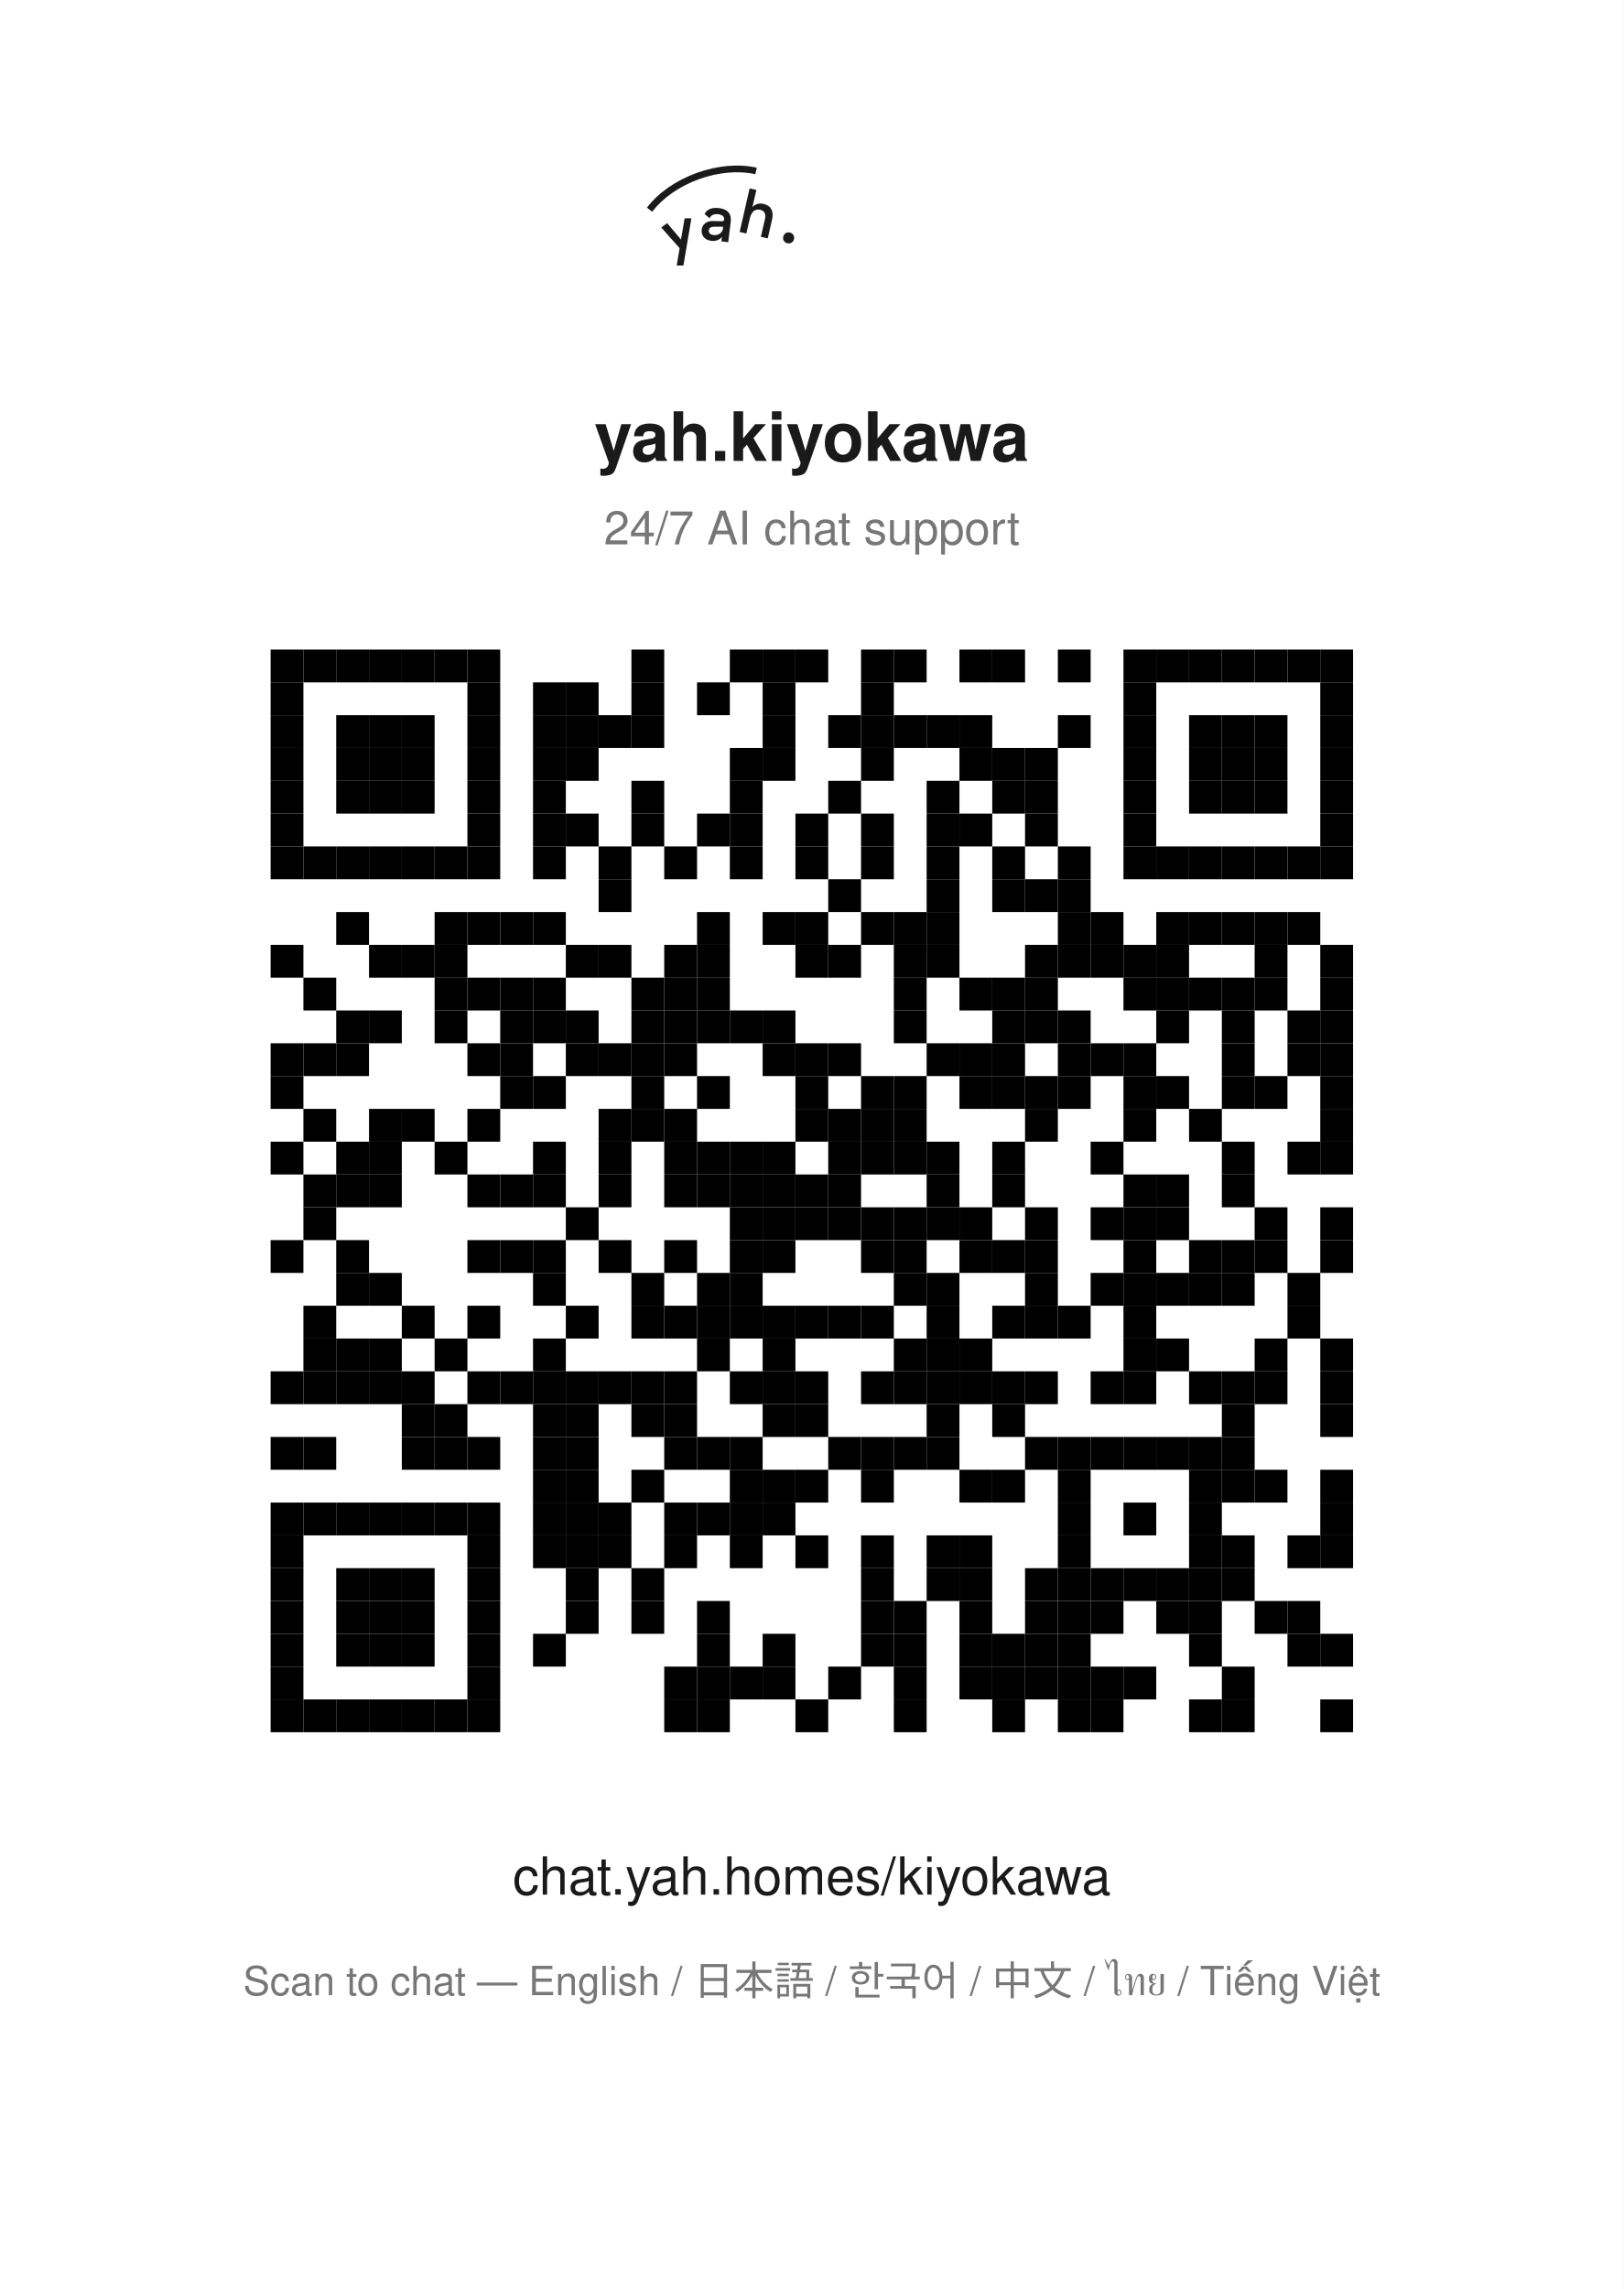
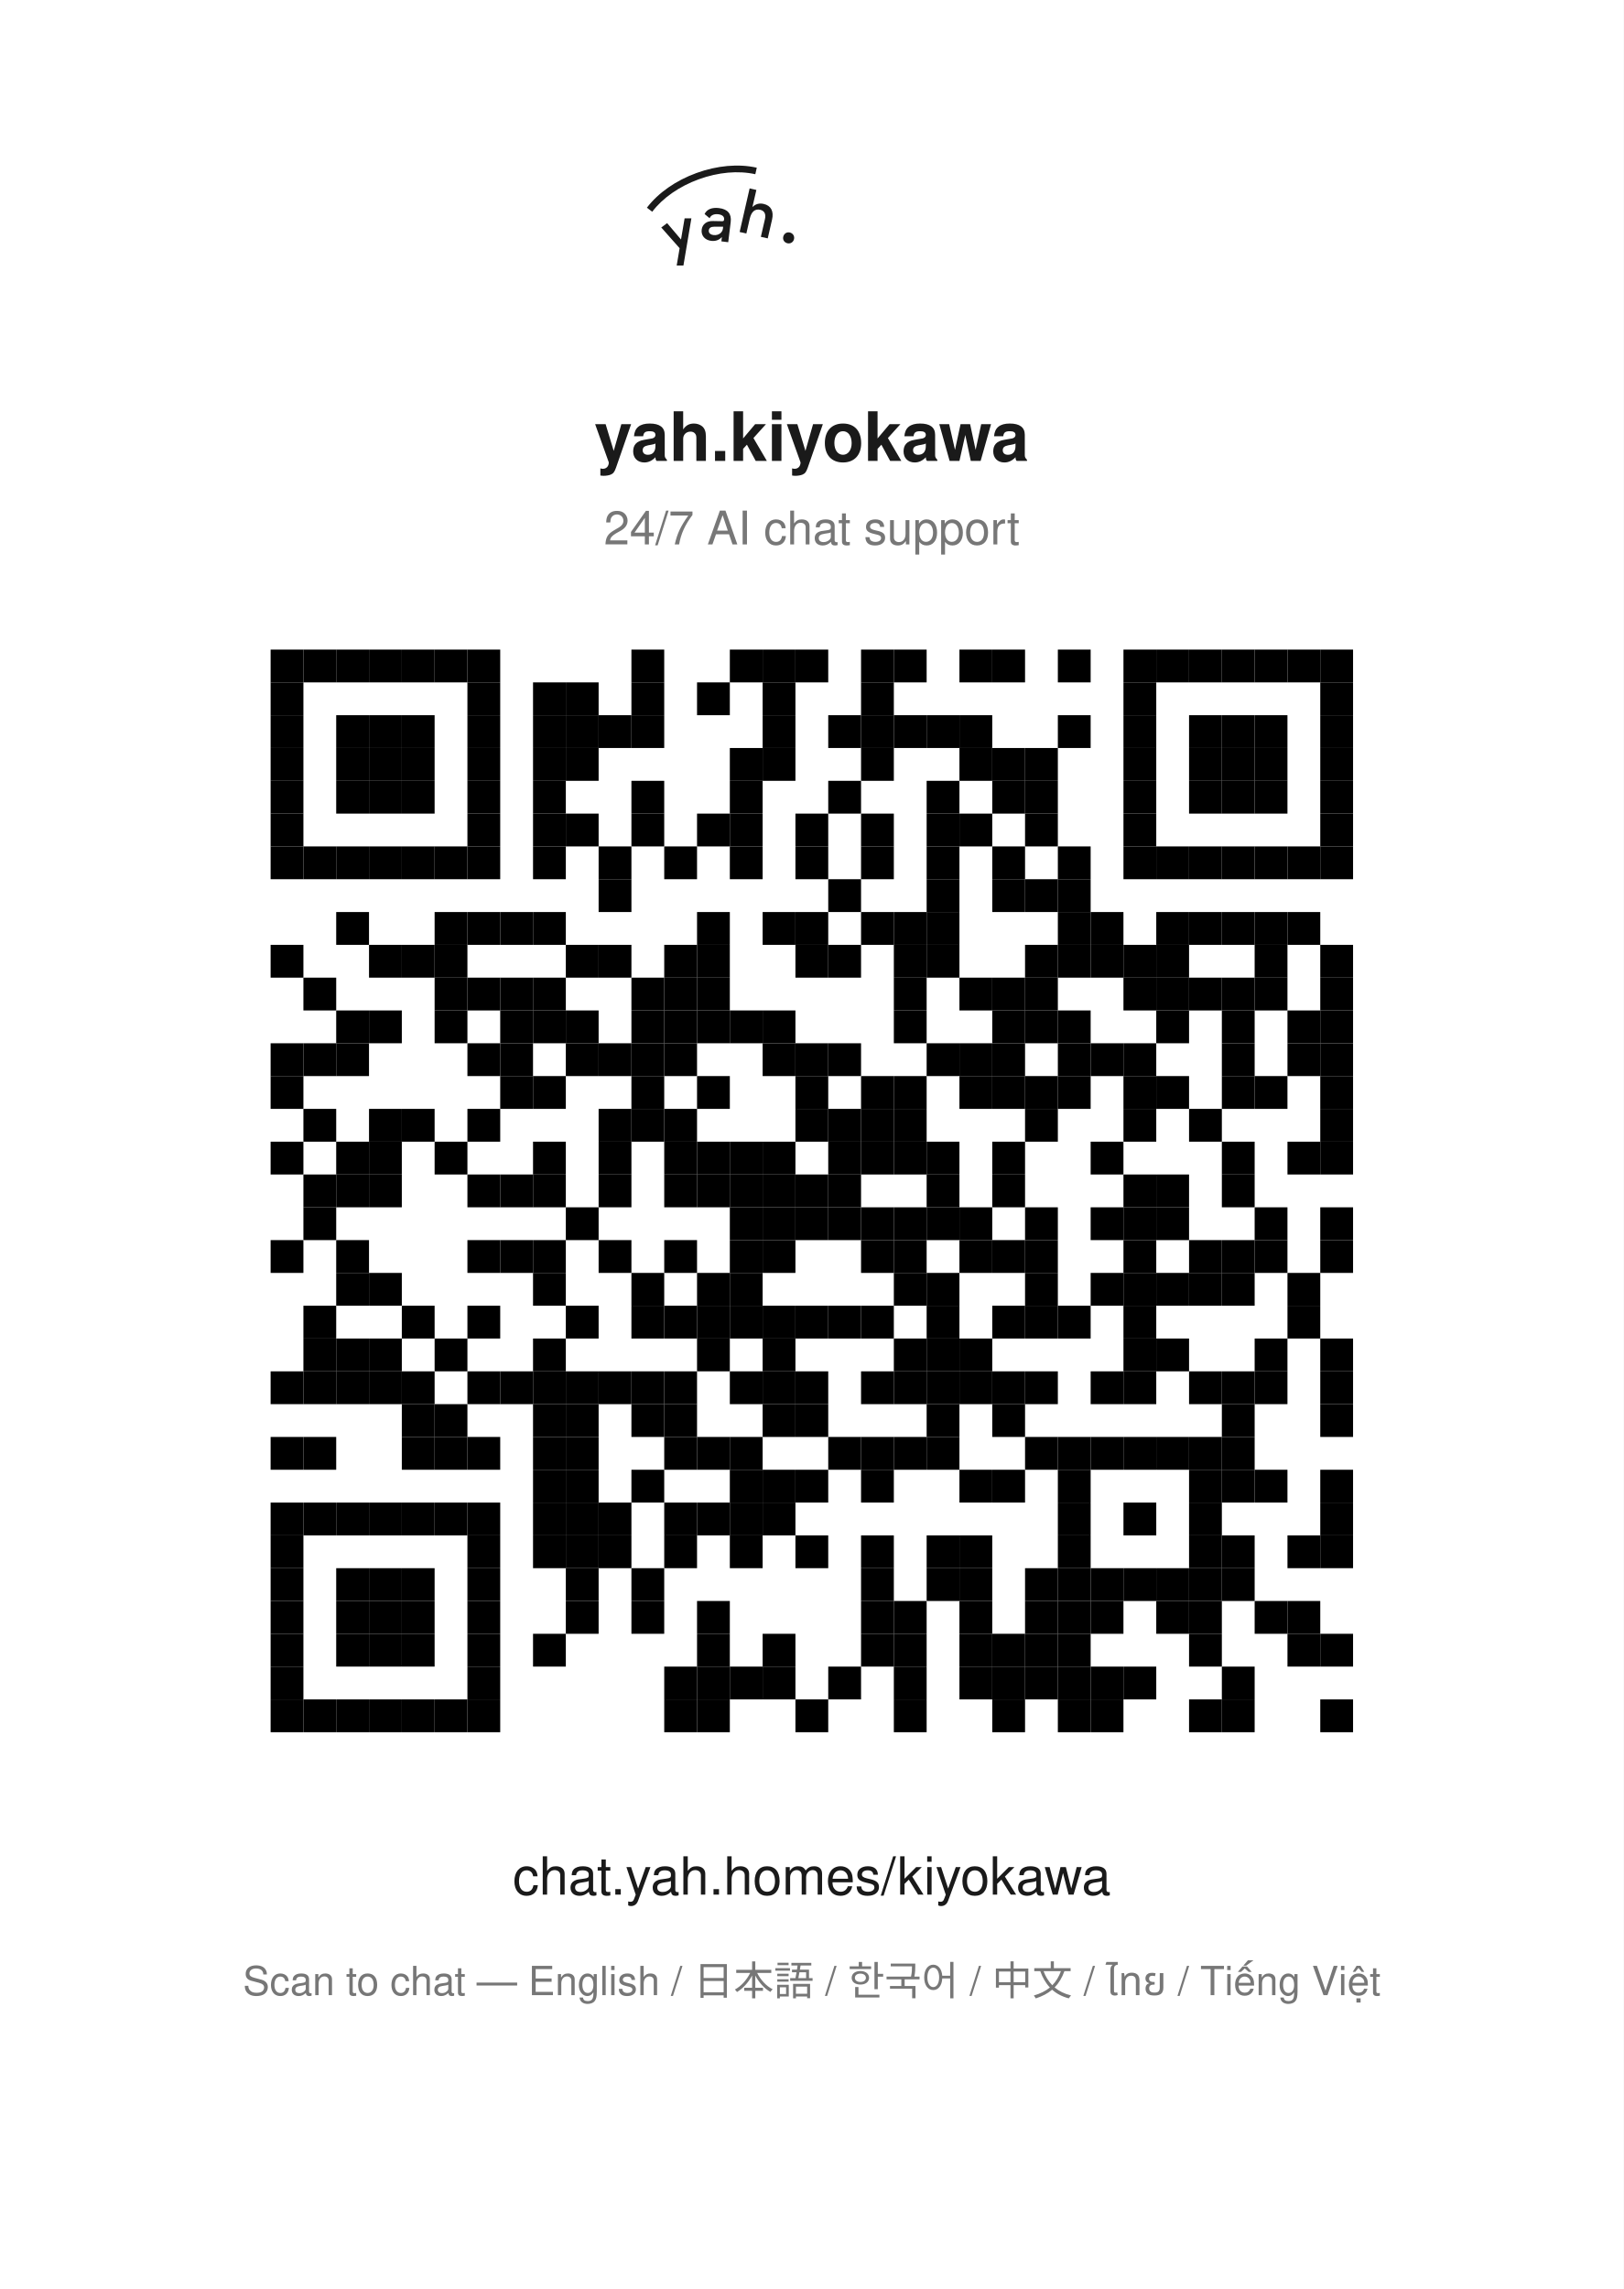
<svg xmlns="http://www.w3.org/2000/svg" viewBox="0 0 1050 1480">
  <rect width="1050" height="1480" fill="#FFFFFF" />
  <g transform="translate(385,60) scale(0.28)">
    <path fill="#1A1A1A" d="M458.73,338.34c-1.92,7.08-8.7,10.92-15.64,9-7.08-1.92-10.92-8.56-9-15.49,1.92-7.08,8.56-11.07,15.49-9.15,7.08,1.92,11.07,8.7,9.15,15.64Z" />
    <path fill="#1A1A1A" d="M388.75,256.62c-9.68-2.3-18.46-.21-26.01,7.3l9.18-39.58-11.09-2.56-4.53-1.03-23.05,100.65,15.49,3.57,7.77-33.95c3.83-16.53,11.98-23.62,24.34-20.82,9.53,2.16,13.49,9.69,10.95,21.01l-9.56,41.39,15.93,3.55,9.94-43.33c4.46-19.36-2.51-32.39-19.33-36.21Z" />
    <path fill="#1A1A1A" d="M285.52,266.22c20.46,2.49,29.43,13.3,27.05,32.4l-5.7,46.39-15.77-1.96,1.11-10.14c-5.88,6.94-14.5,10.23-24.66,8.98-14.85-1.79-23.65-12.47-21.97-25.97,1.65-12.6,11.61-20.26,26.27-19.78l20.61.38c3.15.15,4.36-.76,4.66-2.89l.23-1.52c.62-6.2-4.15-10.44-13.41-11.67-9.99-1.13-17.26,2.28-20.01,9.22l-11.64-9.69c5.18-10.86,16.71-15.76,33.23-13.76ZM273.84,309.28c-6.86-.08-11.07,2.9-11.81,8.21-.66,5.9,3.36,10.11,10.93,10.98,11.08,1.42,20.56-5.27,21.73-14.98l.45-4.23-21.3.02Z" />
    <path fill="#1A1A1A" d="M131.33,274.68l-12.28-9.35c26.11-34.28,66.79-62.74,114.54-80.12,47.76-17.38,97.21-21.74,139.25-12.25l-3.39,15.05c-39.19-8.84-85.56-4.69-130.58,11.7-45.01,16.38-83.21,43.01-107.54,74.97Z" />
    <polygon fill="#1A1A1A" points="206.16 289.84 197.84 338.78 165.77 300.96 152.24 311.03 194.63 358.87 187.86 398.87 203.42 398.87 221.81 289.84 206.16 289.84" />
  </g>
-   <text x="525" y="298" text-anchor="middle" font-family="Helvetica, Arial, sans-serif" font-weight="600" font-size="44" fill="#1A1A1A">yah.kiyokawa</text>
-   <text x="525" y="352" text-anchor="middle" font-family="Helvetica, Arial, sans-serif" font-size="30" fill="#777777">24/7 AI chat support</text>
+   <text x="525" y="298" text-anchor="middle" font-family="Helvetica, Arial, 'Hiragino Sans', 'Noto Sans JP', 'Noto Sans KR', 'Noto Sans SC', 'Noto Sans Thai', 'Apple SD Gothic Neo', sans-serif" font-weight="600" font-size="44" fill="#1A1A1A">yah.kiyokawa</text>
+   <text x="525" y="352" text-anchor="middle" font-family="Helvetica, Arial, 'Hiragino Sans', 'Noto Sans JP', 'Noto Sans KR', 'Noto Sans SC', 'Noto Sans Thai', 'Apple SD Gothic Neo', sans-serif" font-size="30" fill="#777777">24/7 AI chat support</text>
  <g fill="#000000">
    <rect x="175.00" y="420.00" width="21.21" height="21.21" />
    <rect x="196.21" y="420.00" width="21.21" height="21.21" />
    <rect x="217.42" y="420.00" width="21.21" height="21.21" />
    <rect x="238.64" y="420.00" width="21.21" height="21.21" />
    <rect x="259.85" y="420.00" width="21.21" height="21.21" />
    <rect x="281.06" y="420.00" width="21.21" height="21.21" />
    <rect x="302.27" y="420.00" width="21.21" height="21.21" />
    <rect x="408.33" y="420.00" width="21.21" height="21.21" />
    <rect x="471.97" y="420.00" width="21.21" height="21.21" />
    <rect x="493.18" y="420.00" width="21.21" height="21.21" />
    <rect x="514.39" y="420.00" width="21.21" height="21.21" />
    <rect x="556.82" y="420.00" width="21.21" height="21.21" />
    <rect x="578.03" y="420.00" width="21.21" height="21.21" />
    <rect x="620.45" y="420.00" width="21.21" height="21.21" />
    <rect x="641.67" y="420.00" width="21.21" height="21.21" />
    <rect x="684.09" y="420.00" width="21.21" height="21.21" />
    <rect x="726.52" y="420.00" width="21.21" height="21.21" />
    <rect x="747.73" y="420.00" width="21.21" height="21.21" />
    <rect x="768.94" y="420.00" width="21.21" height="21.21" />
    <rect x="790.15" y="420.00" width="21.21" height="21.21" />
    <rect x="811.36" y="420.00" width="21.21" height="21.21" />
    <rect x="832.58" y="420.00" width="21.21" height="21.21" />
    <rect x="853.79" y="420.00" width="21.21" height="21.21" />
    <rect x="175.00" y="441.21" width="21.21" height="21.21" />
    <rect x="302.27" y="441.21" width="21.21" height="21.21" />
    <rect x="344.70" y="441.21" width="21.21" height="21.21" />
    <rect x="365.91" y="441.21" width="21.21" height="21.21" />
    <rect x="408.33" y="441.21" width="21.21" height="21.21" />
    <rect x="450.76" y="441.21" width="21.21" height="21.21" />
    <rect x="493.18" y="441.21" width="21.21" height="21.21" />
    <rect x="556.82" y="441.21" width="21.21" height="21.21" />
    <rect x="726.52" y="441.21" width="21.21" height="21.21" />
    <rect x="853.79" y="441.21" width="21.21" height="21.21" />
    <rect x="175.00" y="462.42" width="21.21" height="21.21" />
    <rect x="217.42" y="462.42" width="21.21" height="21.21" />
    <rect x="238.64" y="462.42" width="21.21" height="21.21" />
    <rect x="259.85" y="462.42" width="21.21" height="21.21" />
    <rect x="302.27" y="462.42" width="21.21" height="21.21" />
    <rect x="344.70" y="462.42" width="21.21" height="21.21" />
    <rect x="365.91" y="462.42" width="21.21" height="21.21" />
    <rect x="387.12" y="462.42" width="21.21" height="21.21" />
    <rect x="408.33" y="462.42" width="21.21" height="21.21" />
    <rect x="493.18" y="462.42" width="21.21" height="21.21" />
    <rect x="535.61" y="462.42" width="21.21" height="21.21" />
    <rect x="556.82" y="462.42" width="21.21" height="21.21" />
    <rect x="578.03" y="462.42" width="21.21" height="21.21" />
    <rect x="599.24" y="462.42" width="21.21" height="21.21" />
    <rect x="620.45" y="462.42" width="21.21" height="21.21" />
    <rect x="684.09" y="462.42" width="21.21" height="21.21" />
    <rect x="726.52" y="462.42" width="21.21" height="21.21" />
    <rect x="768.94" y="462.42" width="21.21" height="21.21" />
    <rect x="790.15" y="462.42" width="21.21" height="21.21" />
    <rect x="811.36" y="462.42" width="21.21" height="21.21" />
    <rect x="853.79" y="462.42" width="21.21" height="21.21" />
    <rect x="175.00" y="483.64" width="21.21" height="21.21" />
    <rect x="217.42" y="483.64" width="21.21" height="21.21" />
    <rect x="238.64" y="483.64" width="21.21" height="21.21" />
    <rect x="259.85" y="483.64" width="21.21" height="21.21" />
    <rect x="302.27" y="483.64" width="21.21" height="21.21" />
    <rect x="344.70" y="483.64" width="21.21" height="21.21" />
    <rect x="365.91" y="483.64" width="21.21" height="21.21" />
    <rect x="471.97" y="483.64" width="21.21" height="21.21" />
    <rect x="493.18" y="483.64" width="21.21" height="21.21" />
    <rect x="556.82" y="483.64" width="21.21" height="21.21" />
    <rect x="620.45" y="483.64" width="21.21" height="21.21" />
    <rect x="641.67" y="483.64" width="21.21" height="21.21" />
    <rect x="662.88" y="483.64" width="21.21" height="21.21" />
    <rect x="726.52" y="483.64" width="21.21" height="21.21" />
    <rect x="768.94" y="483.64" width="21.21" height="21.21" />
    <rect x="790.15" y="483.64" width="21.21" height="21.21" />
    <rect x="811.36" y="483.64" width="21.21" height="21.21" />
    <rect x="853.79" y="483.64" width="21.21" height="21.21" />
    <rect x="175.00" y="504.85" width="21.21" height="21.21" />
    <rect x="217.42" y="504.85" width="21.21" height="21.21" />
    <rect x="238.64" y="504.85" width="21.21" height="21.21" />
    <rect x="259.85" y="504.85" width="21.21" height="21.21" />
    <rect x="302.27" y="504.85" width="21.21" height="21.21" />
    <rect x="344.70" y="504.85" width="21.21" height="21.21" />
    <rect x="408.33" y="504.85" width="21.21" height="21.21" />
    <rect x="471.97" y="504.85" width="21.21" height="21.21" />
    <rect x="535.61" y="504.85" width="21.21" height="21.21" />
    <rect x="599.24" y="504.85" width="21.21" height="21.21" />
    <rect x="641.67" y="504.85" width="21.21" height="21.21" />
    <rect x="662.88" y="504.85" width="21.21" height="21.21" />
    <rect x="726.52" y="504.85" width="21.21" height="21.21" />
    <rect x="768.94" y="504.85" width="21.21" height="21.21" />
    <rect x="790.15" y="504.85" width="21.21" height="21.21" />
    <rect x="811.36" y="504.85" width="21.21" height="21.21" />
    <rect x="853.79" y="504.85" width="21.21" height="21.21" />
    <rect x="175.00" y="526.06" width="21.21" height="21.21" />
    <rect x="302.27" y="526.06" width="21.21" height="21.21" />
    <rect x="344.70" y="526.06" width="21.21" height="21.21" />
    <rect x="365.91" y="526.06" width="21.21" height="21.21" />
    <rect x="408.33" y="526.06" width="21.21" height="21.21" />
    <rect x="450.76" y="526.06" width="21.21" height="21.21" />
    <rect x="471.97" y="526.06" width="21.21" height="21.21" />
    <rect x="514.39" y="526.06" width="21.21" height="21.21" />
    <rect x="556.82" y="526.06" width="21.21" height="21.21" />
    <rect x="599.24" y="526.06" width="21.21" height="21.21" />
    <rect x="620.45" y="526.06" width="21.21" height="21.21" />
    <rect x="662.88" y="526.06" width="21.21" height="21.21" />
    <rect x="726.52" y="526.06" width="21.21" height="21.21" />
    <rect x="853.79" y="526.06" width="21.21" height="21.21" />
    <rect x="175.00" y="547.27" width="21.21" height="21.21" />
    <rect x="196.21" y="547.27" width="21.21" height="21.21" />
    <rect x="217.42" y="547.27" width="21.21" height="21.21" />
    <rect x="238.64" y="547.27" width="21.21" height="21.21" />
    <rect x="259.85" y="547.27" width="21.21" height="21.21" />
    <rect x="281.06" y="547.27" width="21.21" height="21.21" />
    <rect x="302.27" y="547.27" width="21.21" height="21.21" />
    <rect x="344.70" y="547.27" width="21.21" height="21.21" />
    <rect x="387.12" y="547.27" width="21.21" height="21.21" />
    <rect x="429.55" y="547.27" width="21.21" height="21.21" />
    <rect x="471.97" y="547.27" width="21.21" height="21.21" />
    <rect x="514.39" y="547.27" width="21.21" height="21.21" />
    <rect x="556.82" y="547.27" width="21.21" height="21.21" />
    <rect x="599.24" y="547.27" width="21.21" height="21.21" />
    <rect x="641.67" y="547.27" width="21.21" height="21.21" />
    <rect x="684.09" y="547.27" width="21.21" height="21.21" />
    <rect x="726.52" y="547.27" width="21.21" height="21.21" />
    <rect x="747.73" y="547.27" width="21.21" height="21.21" />
    <rect x="768.94" y="547.27" width="21.21" height="21.21" />
    <rect x="790.15" y="547.27" width="21.21" height="21.21" />
    <rect x="811.36" y="547.27" width="21.21" height="21.21" />
    <rect x="832.58" y="547.27" width="21.21" height="21.21" />
    <rect x="853.79" y="547.27" width="21.21" height="21.21" />
    <rect x="387.12" y="568.48" width="21.21" height="21.21" />
    <rect x="535.61" y="568.48" width="21.21" height="21.21" />
    <rect x="599.24" y="568.48" width="21.21" height="21.21" />
    <rect x="641.67" y="568.48" width="21.21" height="21.21" />
    <rect x="662.88" y="568.48" width="21.21" height="21.21" />
    <rect x="684.09" y="568.48" width="21.21" height="21.21" />
    <rect x="217.42" y="589.70" width="21.21" height="21.21" />
    <rect x="281.06" y="589.70" width="21.21" height="21.21" />
    <rect x="302.27" y="589.70" width="21.21" height="21.21" />
    <rect x="323.48" y="589.70" width="21.21" height="21.21" />
    <rect x="344.70" y="589.70" width="21.21" height="21.21" />
    <rect x="450.76" y="589.70" width="21.21" height="21.21" />
    <rect x="493.18" y="589.70" width="21.21" height="21.21" />
    <rect x="514.39" y="589.70" width="21.21" height="21.21" />
    <rect x="556.82" y="589.70" width="21.21" height="21.21" />
    <rect x="578.03" y="589.70" width="21.21" height="21.21" />
    <rect x="599.24" y="589.70" width="21.21" height="21.21" />
    <rect x="684.09" y="589.70" width="21.21" height="21.21" />
    <rect x="705.30" y="589.70" width="21.21" height="21.21" />
    <rect x="747.73" y="589.70" width="21.21" height="21.21" />
    <rect x="768.94" y="589.70" width="21.21" height="21.21" />
    <rect x="790.15" y="589.70" width="21.21" height="21.21" />
    <rect x="811.36" y="589.70" width="21.21" height="21.21" />
    <rect x="832.58" y="589.70" width="21.21" height="21.21" />
    <rect x="175.00" y="610.91" width="21.21" height="21.21" />
    <rect x="238.64" y="610.91" width="21.21" height="21.21" />
    <rect x="259.85" y="610.91" width="21.21" height="21.21" />
    <rect x="281.06" y="610.91" width="21.21" height="21.21" />
    <rect x="365.91" y="610.91" width="21.21" height="21.21" />
    <rect x="387.12" y="610.91" width="21.21" height="21.21" />
    <rect x="429.55" y="610.91" width="21.21" height="21.21" />
    <rect x="450.76" y="610.91" width="21.21" height="21.21" />
    <rect x="514.39" y="610.91" width="21.21" height="21.21" />
    <rect x="535.61" y="610.91" width="21.21" height="21.21" />
    <rect x="578.03" y="610.91" width="21.21" height="21.21" />
    <rect x="599.24" y="610.91" width="21.21" height="21.21" />
    <rect x="662.88" y="610.91" width="21.21" height="21.21" />
    <rect x="684.09" y="610.91" width="21.21" height="21.21" />
    <rect x="705.30" y="610.91" width="21.21" height="21.21" />
    <rect x="726.52" y="610.91" width="21.21" height="21.21" />
    <rect x="747.73" y="610.91" width="21.21" height="21.21" />
    <rect x="811.36" y="610.91" width="21.21" height="21.21" />
    <rect x="853.79" y="610.91" width="21.21" height="21.21" />
    <rect x="196.21" y="632.12" width="21.21" height="21.21" />
    <rect x="281.06" y="632.12" width="21.21" height="21.21" />
    <rect x="302.27" y="632.12" width="21.21" height="21.21" />
    <rect x="323.48" y="632.12" width="21.21" height="21.21" />
    <rect x="344.70" y="632.12" width="21.21" height="21.21" />
    <rect x="408.33" y="632.12" width="21.21" height="21.21" />
    <rect x="429.55" y="632.12" width="21.21" height="21.21" />
    <rect x="450.76" y="632.12" width="21.21" height="21.21" />
    <rect x="578.03" y="632.12" width="21.21" height="21.21" />
    <rect x="620.45" y="632.12" width="21.21" height="21.21" />
    <rect x="641.67" y="632.12" width="21.21" height="21.21" />
    <rect x="662.88" y="632.12" width="21.21" height="21.21" />
    <rect x="726.52" y="632.12" width="21.21" height="21.21" />
    <rect x="747.73" y="632.12" width="21.21" height="21.21" />
    <rect x="768.94" y="632.12" width="21.21" height="21.21" />
    <rect x="790.15" y="632.12" width="21.21" height="21.21" />
    <rect x="811.36" y="632.12" width="21.21" height="21.21" />
    <rect x="853.79" y="632.12" width="21.21" height="21.21" />
    <rect x="217.42" y="653.33" width="21.21" height="21.21" />
    <rect x="238.64" y="653.33" width="21.21" height="21.21" />
    <rect x="281.06" y="653.33" width="21.21" height="21.21" />
    <rect x="323.48" y="653.33" width="21.21" height="21.21" />
    <rect x="344.70" y="653.33" width="21.21" height="21.21" />
    <rect x="365.91" y="653.33" width="21.21" height="21.21" />
    <rect x="408.33" y="653.33" width="21.21" height="21.21" />
    <rect x="429.55" y="653.33" width="21.21" height="21.21" />
    <rect x="450.76" y="653.33" width="21.21" height="21.21" />
    <rect x="471.97" y="653.33" width="21.21" height="21.21" />
    <rect x="493.18" y="653.33" width="21.21" height="21.21" />
    <rect x="578.03" y="653.33" width="21.21" height="21.21" />
    <rect x="641.67" y="653.33" width="21.21" height="21.21" />
    <rect x="662.88" y="653.33" width="21.21" height="21.21" />
    <rect x="684.09" y="653.33" width="21.21" height="21.21" />
    <rect x="747.73" y="653.33" width="21.21" height="21.21" />
    <rect x="790.15" y="653.33" width="21.21" height="21.21" />
    <rect x="832.58" y="653.33" width="21.21" height="21.21" />
    <rect x="853.79" y="653.33" width="21.21" height="21.21" />
    <rect x="175.00" y="674.55" width="21.21" height="21.21" />
    <rect x="196.21" y="674.55" width="21.21" height="21.21" />
    <rect x="217.42" y="674.55" width="21.21" height="21.21" />
    <rect x="302.27" y="674.55" width="21.21" height="21.21" />
    <rect x="323.48" y="674.55" width="21.21" height="21.21" />
    <rect x="365.91" y="674.55" width="21.21" height="21.21" />
    <rect x="387.12" y="674.55" width="21.21" height="21.21" />
    <rect x="408.33" y="674.55" width="21.21" height="21.21" />
    <rect x="429.55" y="674.55" width="21.21" height="21.21" />
    <rect x="493.18" y="674.55" width="21.21" height="21.21" />
    <rect x="514.39" y="674.55" width="21.21" height="21.21" />
    <rect x="535.61" y="674.55" width="21.21" height="21.21" />
    <rect x="599.24" y="674.55" width="21.21" height="21.21" />
    <rect x="620.45" y="674.55" width="21.21" height="21.21" />
    <rect x="641.67" y="674.55" width="21.21" height="21.21" />
    <rect x="684.09" y="674.55" width="21.21" height="21.21" />
    <rect x="705.30" y="674.55" width="21.21" height="21.21" />
    <rect x="726.52" y="674.55" width="21.21" height="21.21" />
    <rect x="790.15" y="674.55" width="21.21" height="21.21" />
    <rect x="832.58" y="674.55" width="21.21" height="21.21" />
    <rect x="853.79" y="674.55" width="21.21" height="21.21" />
    <rect x="175.00" y="695.76" width="21.21" height="21.21" />
    <rect x="323.48" y="695.76" width="21.21" height="21.21" />
    <rect x="344.70" y="695.76" width="21.21" height="21.21" />
    <rect x="408.33" y="695.76" width="21.21" height="21.21" />
    <rect x="450.76" y="695.76" width="21.21" height="21.21" />
    <rect x="514.39" y="695.76" width="21.21" height="21.21" />
    <rect x="556.82" y="695.76" width="21.21" height="21.21" />
    <rect x="578.03" y="695.76" width="21.21" height="21.21" />
    <rect x="620.45" y="695.76" width="21.21" height="21.21" />
    <rect x="641.67" y="695.76" width="21.21" height="21.21" />
    <rect x="662.88" y="695.76" width="21.21" height="21.21" />
    <rect x="684.09" y="695.76" width="21.21" height="21.21" />
    <rect x="726.52" y="695.76" width="21.21" height="21.21" />
    <rect x="747.73" y="695.76" width="21.21" height="21.21" />
    <rect x="790.15" y="695.76" width="21.21" height="21.21" />
    <rect x="811.36" y="695.76" width="21.21" height="21.21" />
    <rect x="853.79" y="695.76" width="21.21" height="21.21" />
    <rect x="196.21" y="716.97" width="21.21" height="21.21" />
    <rect x="238.64" y="716.97" width="21.21" height="21.21" />
    <rect x="259.85" y="716.97" width="21.21" height="21.21" />
    <rect x="302.27" y="716.97" width="21.21" height="21.21" />
    <rect x="387.12" y="716.97" width="21.21" height="21.21" />
    <rect x="408.33" y="716.97" width="21.21" height="21.21" />
    <rect x="429.55" y="716.97" width="21.21" height="21.21" />
    <rect x="514.39" y="716.97" width="21.21" height="21.21" />
    <rect x="535.61" y="716.97" width="21.21" height="21.21" />
    <rect x="556.82" y="716.97" width="21.21" height="21.21" />
    <rect x="578.03" y="716.97" width="21.21" height="21.21" />
    <rect x="662.88" y="716.97" width="21.21" height="21.21" />
    <rect x="726.52" y="716.97" width="21.21" height="21.21" />
    <rect x="768.94" y="716.97" width="21.21" height="21.21" />
    <rect x="853.79" y="716.97" width="21.21" height="21.21" />
    <rect x="175.00" y="738.18" width="21.21" height="21.21" />
    <rect x="217.42" y="738.18" width="21.21" height="21.21" />
    <rect x="238.64" y="738.18" width="21.21" height="21.21" />
    <rect x="281.06" y="738.18" width="21.21" height="21.21" />
    <rect x="344.70" y="738.18" width="21.21" height="21.21" />
    <rect x="387.12" y="738.18" width="21.21" height="21.21" />
    <rect x="429.55" y="738.18" width="21.21" height="21.21" />
    <rect x="450.76" y="738.18" width="21.21" height="21.21" />
    <rect x="471.97" y="738.18" width="21.21" height="21.21" />
    <rect x="493.18" y="738.18" width="21.21" height="21.21" />
    <rect x="535.61" y="738.18" width="21.21" height="21.21" />
    <rect x="556.82" y="738.18" width="21.21" height="21.21" />
    <rect x="578.03" y="738.18" width="21.21" height="21.21" />
    <rect x="599.24" y="738.18" width="21.21" height="21.21" />
    <rect x="641.67" y="738.18" width="21.21" height="21.21" />
    <rect x="705.30" y="738.18" width="21.21" height="21.21" />
    <rect x="790.15" y="738.18" width="21.21" height="21.21" />
    <rect x="832.58" y="738.18" width="21.21" height="21.21" />
    <rect x="853.79" y="738.18" width="21.21" height="21.21" />
    <rect x="196.21" y="759.39" width="21.21" height="21.21" />
    <rect x="217.42" y="759.39" width="21.21" height="21.21" />
    <rect x="238.64" y="759.39" width="21.21" height="21.21" />
    <rect x="302.27" y="759.39" width="21.21" height="21.21" />
    <rect x="323.48" y="759.39" width="21.21" height="21.21" />
    <rect x="344.70" y="759.39" width="21.21" height="21.21" />
    <rect x="387.12" y="759.39" width="21.21" height="21.21" />
    <rect x="429.55" y="759.39" width="21.21" height="21.21" />
    <rect x="450.76" y="759.39" width="21.21" height="21.21" />
    <rect x="471.97" y="759.39" width="21.21" height="21.21" />
    <rect x="493.18" y="759.39" width="21.21" height="21.21" />
    <rect x="514.39" y="759.39" width="21.21" height="21.21" />
    <rect x="535.61" y="759.39" width="21.21" height="21.21" />
    <rect x="599.24" y="759.39" width="21.21" height="21.21" />
    <rect x="641.67" y="759.39" width="21.21" height="21.21" />
    <rect x="726.52" y="759.39" width="21.21" height="21.21" />
    <rect x="747.73" y="759.39" width="21.21" height="21.21" />
    <rect x="790.15" y="759.39" width="21.21" height="21.21" />
    <rect x="196.21" y="780.61" width="21.21" height="21.21" />
    <rect x="365.91" y="780.61" width="21.21" height="21.21" />
    <rect x="471.97" y="780.61" width="21.21" height="21.21" />
    <rect x="493.18" y="780.61" width="21.21" height="21.21" />
    <rect x="514.39" y="780.61" width="21.21" height="21.21" />
    <rect x="535.61" y="780.61" width="21.21" height="21.21" />
    <rect x="556.82" y="780.61" width="21.21" height="21.21" />
    <rect x="578.03" y="780.61" width="21.21" height="21.21" />
    <rect x="599.24" y="780.61" width="21.21" height="21.21" />
    <rect x="620.45" y="780.61" width="21.21" height="21.21" />
    <rect x="662.88" y="780.61" width="21.21" height="21.21" />
    <rect x="705.30" y="780.61" width="21.21" height="21.21" />
    <rect x="726.52" y="780.61" width="21.21" height="21.21" />
    <rect x="747.73" y="780.61" width="21.21" height="21.21" />
    <rect x="811.36" y="780.61" width="21.21" height="21.21" />
    <rect x="853.79" y="780.61" width="21.21" height="21.21" />
    <rect x="175.00" y="801.82" width="21.21" height="21.21" />
    <rect x="217.42" y="801.82" width="21.21" height="21.21" />
    <rect x="302.27" y="801.82" width="21.21" height="21.21" />
    <rect x="323.48" y="801.82" width="21.21" height="21.21" />
    <rect x="344.70" y="801.82" width="21.21" height="21.21" />
    <rect x="387.12" y="801.82" width="21.21" height="21.21" />
    <rect x="429.55" y="801.82" width="21.21" height="21.21" />
    <rect x="471.97" y="801.82" width="21.21" height="21.21" />
    <rect x="493.18" y="801.82" width="21.21" height="21.21" />
    <rect x="556.82" y="801.82" width="21.21" height="21.21" />
    <rect x="578.03" y="801.82" width="21.21" height="21.21" />
    <rect x="620.45" y="801.82" width="21.21" height="21.21" />
    <rect x="641.67" y="801.82" width="21.21" height="21.21" />
    <rect x="662.88" y="801.82" width="21.21" height="21.21" />
    <rect x="726.52" y="801.82" width="21.21" height="21.21" />
    <rect x="768.94" y="801.82" width="21.21" height="21.21" />
    <rect x="790.15" y="801.82" width="21.21" height="21.21" />
    <rect x="811.36" y="801.82" width="21.21" height="21.21" />
    <rect x="853.79" y="801.82" width="21.21" height="21.21" />
    <rect x="217.42" y="823.03" width="21.21" height="21.21" />
    <rect x="238.64" y="823.03" width="21.21" height="21.21" />
    <rect x="344.70" y="823.03" width="21.21" height="21.21" />
    <rect x="408.33" y="823.03" width="21.21" height="21.21" />
    <rect x="450.76" y="823.03" width="21.21" height="21.21" />
    <rect x="471.97" y="823.03" width="21.21" height="21.21" />
    <rect x="578.03" y="823.03" width="21.21" height="21.21" />
    <rect x="599.24" y="823.03" width="21.21" height="21.21" />
    <rect x="662.88" y="823.03" width="21.21" height="21.21" />
    <rect x="705.30" y="823.03" width="21.21" height="21.21" />
    <rect x="726.52" y="823.03" width="21.21" height="21.21" />
    <rect x="747.73" y="823.03" width="21.21" height="21.21" />
    <rect x="768.94" y="823.03" width="21.21" height="21.21" />
    <rect x="790.15" y="823.03" width="21.21" height="21.21" />
    <rect x="832.58" y="823.03" width="21.21" height="21.21" />
    <rect x="196.21" y="844.24" width="21.21" height="21.21" />
    <rect x="259.85" y="844.24" width="21.21" height="21.21" />
    <rect x="302.27" y="844.24" width="21.21" height="21.21" />
    <rect x="365.91" y="844.24" width="21.21" height="21.21" />
    <rect x="408.33" y="844.24" width="21.21" height="21.21" />
    <rect x="429.55" y="844.24" width="21.21" height="21.21" />
    <rect x="450.76" y="844.24" width="21.21" height="21.21" />
    <rect x="471.97" y="844.24" width="21.21" height="21.21" />
    <rect x="493.18" y="844.24" width="21.21" height="21.21" />
    <rect x="514.39" y="844.24" width="21.21" height="21.21" />
    <rect x="535.61" y="844.24" width="21.21" height="21.21" />
    <rect x="556.82" y="844.24" width="21.21" height="21.21" />
    <rect x="599.24" y="844.24" width="21.21" height="21.21" />
    <rect x="641.67" y="844.24" width="21.21" height="21.21" />
    <rect x="662.88" y="844.24" width="21.21" height="21.21" />
    <rect x="684.09" y="844.24" width="21.21" height="21.21" />
    <rect x="726.52" y="844.24" width="21.21" height="21.21" />
    <rect x="832.58" y="844.24" width="21.21" height="21.21" />
    <rect x="196.21" y="865.45" width="21.21" height="21.21" />
    <rect x="217.42" y="865.45" width="21.21" height="21.21" />
    <rect x="238.64" y="865.45" width="21.21" height="21.21" />
    <rect x="281.06" y="865.45" width="21.21" height="21.21" />
    <rect x="344.70" y="865.45" width="21.21" height="21.21" />
    <rect x="450.76" y="865.45" width="21.21" height="21.21" />
    <rect x="493.18" y="865.45" width="21.21" height="21.21" />
    <rect x="578.03" y="865.45" width="21.21" height="21.21" />
    <rect x="599.24" y="865.45" width="21.21" height="21.21" />
    <rect x="620.45" y="865.45" width="21.21" height="21.21" />
    <rect x="726.52" y="865.45" width="21.21" height="21.21" />
    <rect x="747.73" y="865.45" width="21.21" height="21.21" />
    <rect x="811.36" y="865.45" width="21.21" height="21.21" />
    <rect x="853.79" y="865.45" width="21.21" height="21.21" />
    <rect x="175.00" y="886.67" width="21.21" height="21.21" />
    <rect x="196.21" y="886.67" width="21.21" height="21.21" />
    <rect x="217.42" y="886.67" width="21.21" height="21.21" />
    <rect x="238.64" y="886.67" width="21.21" height="21.21" />
    <rect x="259.85" y="886.67" width="21.21" height="21.21" />
    <rect x="302.27" y="886.67" width="21.21" height="21.21" />
    <rect x="323.48" y="886.67" width="21.21" height="21.21" />
    <rect x="344.70" y="886.67" width="21.21" height="21.21" />
    <rect x="365.91" y="886.67" width="21.21" height="21.21" />
    <rect x="387.12" y="886.67" width="21.21" height="21.21" />
    <rect x="408.33" y="886.67" width="21.21" height="21.21" />
    <rect x="429.55" y="886.67" width="21.21" height="21.21" />
    <rect x="471.97" y="886.67" width="21.21" height="21.21" />
    <rect x="493.18" y="886.67" width="21.21" height="21.21" />
    <rect x="514.39" y="886.67" width="21.21" height="21.21" />
    <rect x="556.82" y="886.67" width="21.21" height="21.21" />
    <rect x="578.03" y="886.67" width="21.21" height="21.21" />
    <rect x="599.24" y="886.67" width="21.21" height="21.21" />
    <rect x="620.45" y="886.67" width="21.21" height="21.21" />
    <rect x="641.67" y="886.67" width="21.21" height="21.21" />
    <rect x="662.88" y="886.67" width="21.21" height="21.21" />
    <rect x="705.30" y="886.67" width="21.21" height="21.21" />
    <rect x="726.52" y="886.67" width="21.21" height="21.21" />
    <rect x="768.94" y="886.67" width="21.21" height="21.21" />
    <rect x="790.15" y="886.67" width="21.21" height="21.21" />
    <rect x="811.36" y="886.67" width="21.21" height="21.21" />
    <rect x="853.79" y="886.67" width="21.21" height="21.21" />
    <rect x="259.85" y="907.88" width="21.21" height="21.21" />
    <rect x="281.06" y="907.88" width="21.21" height="21.21" />
    <rect x="344.70" y="907.88" width="21.21" height="21.21" />
    <rect x="365.91" y="907.88" width="21.21" height="21.21" />
    <rect x="408.33" y="907.88" width="21.21" height="21.21" />
    <rect x="429.55" y="907.88" width="21.21" height="21.21" />
    <rect x="493.18" y="907.88" width="21.21" height="21.21" />
    <rect x="514.39" y="907.88" width="21.21" height="21.21" />
    <rect x="599.24" y="907.88" width="21.21" height="21.21" />
    <rect x="641.67" y="907.88" width="21.21" height="21.21" />
    <rect x="790.15" y="907.88" width="21.21" height="21.21" />
    <rect x="853.79" y="907.88" width="21.21" height="21.21" />
    <rect x="175.00" y="929.09" width="21.21" height="21.21" />
    <rect x="196.21" y="929.09" width="21.21" height="21.21" />
    <rect x="259.85" y="929.09" width="21.21" height="21.21" />
    <rect x="281.06" y="929.09" width="21.21" height="21.21" />
    <rect x="302.27" y="929.09" width="21.21" height="21.21" />
    <rect x="344.70" y="929.09" width="21.21" height="21.21" />
    <rect x="365.91" y="929.09" width="21.21" height="21.21" />
    <rect x="429.55" y="929.09" width="21.21" height="21.21" />
    <rect x="450.76" y="929.09" width="21.21" height="21.21" />
    <rect x="471.97" y="929.09" width="21.21" height="21.21" />
    <rect x="535.61" y="929.09" width="21.21" height="21.21" />
    <rect x="556.82" y="929.09" width="21.21" height="21.21" />
    <rect x="578.03" y="929.09" width="21.21" height="21.21" />
    <rect x="599.24" y="929.09" width="21.21" height="21.21" />
    <rect x="662.88" y="929.09" width="21.21" height="21.21" />
    <rect x="684.09" y="929.09" width="21.21" height="21.21" />
    <rect x="705.30" y="929.09" width="21.21" height="21.21" />
    <rect x="726.52" y="929.09" width="21.21" height="21.21" />
    <rect x="747.73" y="929.09" width="21.21" height="21.21" />
    <rect x="768.94" y="929.09" width="21.21" height="21.21" />
    <rect x="790.15" y="929.09" width="21.21" height="21.21" />
    <rect x="344.70" y="950.30" width="21.21" height="21.21" />
    <rect x="365.91" y="950.30" width="21.21" height="21.21" />
    <rect x="408.33" y="950.30" width="21.21" height="21.21" />
    <rect x="471.97" y="950.30" width="21.21" height="21.21" />
    <rect x="493.18" y="950.30" width="21.21" height="21.21" />
    <rect x="514.39" y="950.30" width="21.21" height="21.21" />
    <rect x="556.82" y="950.30" width="21.21" height="21.21" />
    <rect x="620.45" y="950.30" width="21.21" height="21.21" />
    <rect x="641.67" y="950.30" width="21.21" height="21.21" />
    <rect x="684.09" y="950.30" width="21.21" height="21.21" />
    <rect x="768.94" y="950.30" width="21.21" height="21.21" />
    <rect x="790.15" y="950.30" width="21.21" height="21.21" />
    <rect x="811.36" y="950.30" width="21.21" height="21.21" />
    <rect x="853.79" y="950.30" width="21.21" height="21.21" />
    <rect x="175.00" y="971.52" width="21.21" height="21.21" />
    <rect x="196.21" y="971.52" width="21.21" height="21.21" />
    <rect x="217.42" y="971.52" width="21.21" height="21.21" />
    <rect x="238.64" y="971.52" width="21.21" height="21.21" />
    <rect x="259.85" y="971.52" width="21.21" height="21.21" />
    <rect x="281.06" y="971.52" width="21.21" height="21.21" />
    <rect x="302.27" y="971.52" width="21.21" height="21.21" />
    <rect x="344.70" y="971.52" width="21.21" height="21.21" />
    <rect x="365.91" y="971.52" width="21.21" height="21.21" />
    <rect x="387.12" y="971.52" width="21.21" height="21.21" />
    <rect x="429.55" y="971.52" width="21.21" height="21.21" />
    <rect x="450.76" y="971.52" width="21.21" height="21.21" />
    <rect x="471.97" y="971.52" width="21.21" height="21.21" />
    <rect x="493.18" y="971.52" width="21.21" height="21.21" />
    <rect x="684.09" y="971.52" width="21.21" height="21.21" />
    <rect x="726.52" y="971.52" width="21.21" height="21.21" />
    <rect x="768.94" y="971.52" width="21.21" height="21.21" />
    <rect x="853.79" y="971.52" width="21.21" height="21.21" />
    <rect x="175.00" y="992.73" width="21.21" height="21.21" />
    <rect x="302.27" y="992.73" width="21.21" height="21.21" />
    <rect x="344.70" y="992.73" width="21.21" height="21.21" />
    <rect x="365.91" y="992.73" width="21.21" height="21.21" />
    <rect x="387.12" y="992.73" width="21.21" height="21.21" />
    <rect x="429.55" y="992.73" width="21.21" height="21.21" />
    <rect x="471.97" y="992.73" width="21.21" height="21.21" />
    <rect x="514.39" y="992.73" width="21.21" height="21.21" />
    <rect x="556.82" y="992.73" width="21.21" height="21.21" />
    <rect x="599.24" y="992.73" width="21.21" height="21.21" />
    <rect x="620.45" y="992.73" width="21.21" height="21.21" />
    <rect x="684.09" y="992.73" width="21.21" height="21.21" />
    <rect x="768.94" y="992.73" width="21.21" height="21.21" />
    <rect x="790.15" y="992.73" width="21.21" height="21.21" />
    <rect x="832.58" y="992.73" width="21.21" height="21.21" />
    <rect x="853.79" y="992.73" width="21.21" height="21.21" />
    <rect x="175.00" y="1013.94" width="21.21" height="21.21" />
    <rect x="217.42" y="1013.94" width="21.21" height="21.21" />
    <rect x="238.64" y="1013.94" width="21.21" height="21.21" />
    <rect x="259.85" y="1013.94" width="21.21" height="21.21" />
    <rect x="302.27" y="1013.94" width="21.21" height="21.21" />
    <rect x="365.91" y="1013.94" width="21.21" height="21.21" />
    <rect x="408.33" y="1013.94" width="21.21" height="21.21" />
    <rect x="556.82" y="1013.94" width="21.21" height="21.21" />
    <rect x="599.24" y="1013.94" width="21.21" height="21.21" />
    <rect x="620.45" y="1013.94" width="21.21" height="21.21" />
    <rect x="662.88" y="1013.94" width="21.21" height="21.21" />
    <rect x="684.09" y="1013.94" width="21.21" height="21.21" />
    <rect x="705.30" y="1013.94" width="21.21" height="21.21" />
    <rect x="726.52" y="1013.94" width="21.21" height="21.21" />
    <rect x="747.73" y="1013.94" width="21.21" height="21.21" />
    <rect x="768.94" y="1013.94" width="21.21" height="21.21" />
    <rect x="790.15" y="1013.94" width="21.21" height="21.21" />
    <rect x="175.00" y="1035.15" width="21.21" height="21.21" />
    <rect x="217.42" y="1035.15" width="21.21" height="21.21" />
    <rect x="238.64" y="1035.15" width="21.21" height="21.21" />
    <rect x="259.85" y="1035.15" width="21.21" height="21.21" />
    <rect x="302.27" y="1035.15" width="21.21" height="21.21" />
    <rect x="365.91" y="1035.15" width="21.21" height="21.21" />
    <rect x="408.33" y="1035.15" width="21.21" height="21.21" />
    <rect x="450.76" y="1035.15" width="21.21" height="21.21" />
    <rect x="556.82" y="1035.15" width="21.21" height="21.21" />
    <rect x="578.03" y="1035.15" width="21.21" height="21.21" />
    <rect x="620.45" y="1035.15" width="21.21" height="21.21" />
    <rect x="662.88" y="1035.15" width="21.21" height="21.21" />
    <rect x="684.09" y="1035.15" width="21.21" height="21.21" />
    <rect x="705.30" y="1035.15" width="21.21" height="21.21" />
    <rect x="747.73" y="1035.15" width="21.21" height="21.21" />
    <rect x="768.94" y="1035.15" width="21.21" height="21.21" />
    <rect x="811.36" y="1035.15" width="21.21" height="21.21" />
    <rect x="832.58" y="1035.15" width="21.21" height="21.21" />
    <rect x="175.00" y="1056.36" width="21.21" height="21.21" />
    <rect x="217.42" y="1056.36" width="21.21" height="21.21" />
    <rect x="238.64" y="1056.36" width="21.21" height="21.21" />
    <rect x="259.85" y="1056.36" width="21.21" height="21.21" />
    <rect x="302.27" y="1056.36" width="21.21" height="21.21" />
    <rect x="344.70" y="1056.36" width="21.21" height="21.21" />
    <rect x="450.76" y="1056.36" width="21.21" height="21.21" />
    <rect x="493.18" y="1056.36" width="21.21" height="21.21" />
    <rect x="556.82" y="1056.36" width="21.21" height="21.21" />
    <rect x="578.03" y="1056.36" width="21.21" height="21.21" />
    <rect x="620.45" y="1056.36" width="21.21" height="21.21" />
    <rect x="641.67" y="1056.36" width="21.21" height="21.21" />
    <rect x="662.88" y="1056.36" width="21.21" height="21.21" />
    <rect x="684.09" y="1056.36" width="21.21" height="21.21" />
    <rect x="768.94" y="1056.36" width="21.21" height="21.21" />
    <rect x="832.58" y="1056.36" width="21.21" height="21.21" />
    <rect x="853.79" y="1056.36" width="21.21" height="21.21" />
    <rect x="175.00" y="1077.58" width="21.21" height="21.21" />
    <rect x="302.27" y="1077.58" width="21.21" height="21.21" />
    <rect x="429.55" y="1077.58" width="21.21" height="21.21" />
    <rect x="450.76" y="1077.58" width="21.21" height="21.21" />
    <rect x="471.97" y="1077.58" width="21.21" height="21.21" />
    <rect x="493.18" y="1077.58" width="21.21" height="21.21" />
    <rect x="535.61" y="1077.58" width="21.21" height="21.21" />
    <rect x="578.03" y="1077.58" width="21.21" height="21.21" />
    <rect x="620.45" y="1077.58" width="21.21" height="21.21" />
    <rect x="641.67" y="1077.58" width="21.21" height="21.21" />
    <rect x="662.88" y="1077.58" width="21.21" height="21.21" />
    <rect x="684.09" y="1077.58" width="21.21" height="21.21" />
    <rect x="705.30" y="1077.58" width="21.21" height="21.21" />
    <rect x="726.52" y="1077.58" width="21.21" height="21.21" />
    <rect x="790.15" y="1077.58" width="21.21" height="21.21" />
    <rect x="175.00" y="1098.79" width="21.21" height="21.21" />
    <rect x="196.21" y="1098.79" width="21.21" height="21.21" />
    <rect x="217.42" y="1098.79" width="21.21" height="21.21" />
    <rect x="238.64" y="1098.79" width="21.21" height="21.21" />
    <rect x="259.85" y="1098.79" width="21.21" height="21.21" />
    <rect x="281.06" y="1098.79" width="21.21" height="21.21" />
    <rect x="302.27" y="1098.79" width="21.21" height="21.21" />
    <rect x="429.55" y="1098.79" width="21.21" height="21.21" />
    <rect x="450.76" y="1098.79" width="21.21" height="21.21" />
    <rect x="514.39" y="1098.79" width="21.21" height="21.21" />
    <rect x="578.03" y="1098.79" width="21.21" height="21.21" />
    <rect x="641.67" y="1098.79" width="21.21" height="21.21" />
    <rect x="684.09" y="1098.79" width="21.21" height="21.21" />
    <rect x="705.30" y="1098.79" width="21.21" height="21.21" />
    <rect x="768.94" y="1098.79" width="21.21" height="21.21" />
    <rect x="790.15" y="1098.79" width="21.21" height="21.21" />
    <rect x="853.79" y="1098.79" width="21.21" height="21.21" />
  </g>
-   <text x="525" y="1225" text-anchor="middle" font-family="Helvetica, Arial, sans-serif" font-size="34" fill="#1A1A1A">chat.yah.homes/kiyokawa</text>
-   <text x="525" y="1290" text-anchor="middle" font-family="Helvetica, Arial, sans-serif" font-size="26" fill="#777777">Scan to chat — English / 日本語 / 한국어 / 中文 / ไทย / Tiếng Việt</text>
+   <text x="525" y="1225" text-anchor="middle" font-family="Helvetica, Arial, 'Hiragino Sans', 'Noto Sans JP', 'Noto Sans KR', 'Noto Sans SC', 'Noto Sans Thai', 'Apple SD Gothic Neo', sans-serif" font-size="34" fill="#1A1A1A">chat.yah.homes/kiyokawa</text>
+   <text x="525" y="1290" text-anchor="middle" font-family="Helvetica, Arial, 'Hiragino Sans', 'Noto Sans JP', 'Noto Sans KR', 'Noto Sans SC', 'Noto Sans Thai', 'Apple SD Gothic Neo', sans-serif" font-size="26" fill="#777777">Scan to chat — English / 日本語 / 한국어 / 中文 / ไทย / Tiếng Việt</text>
</svg>
